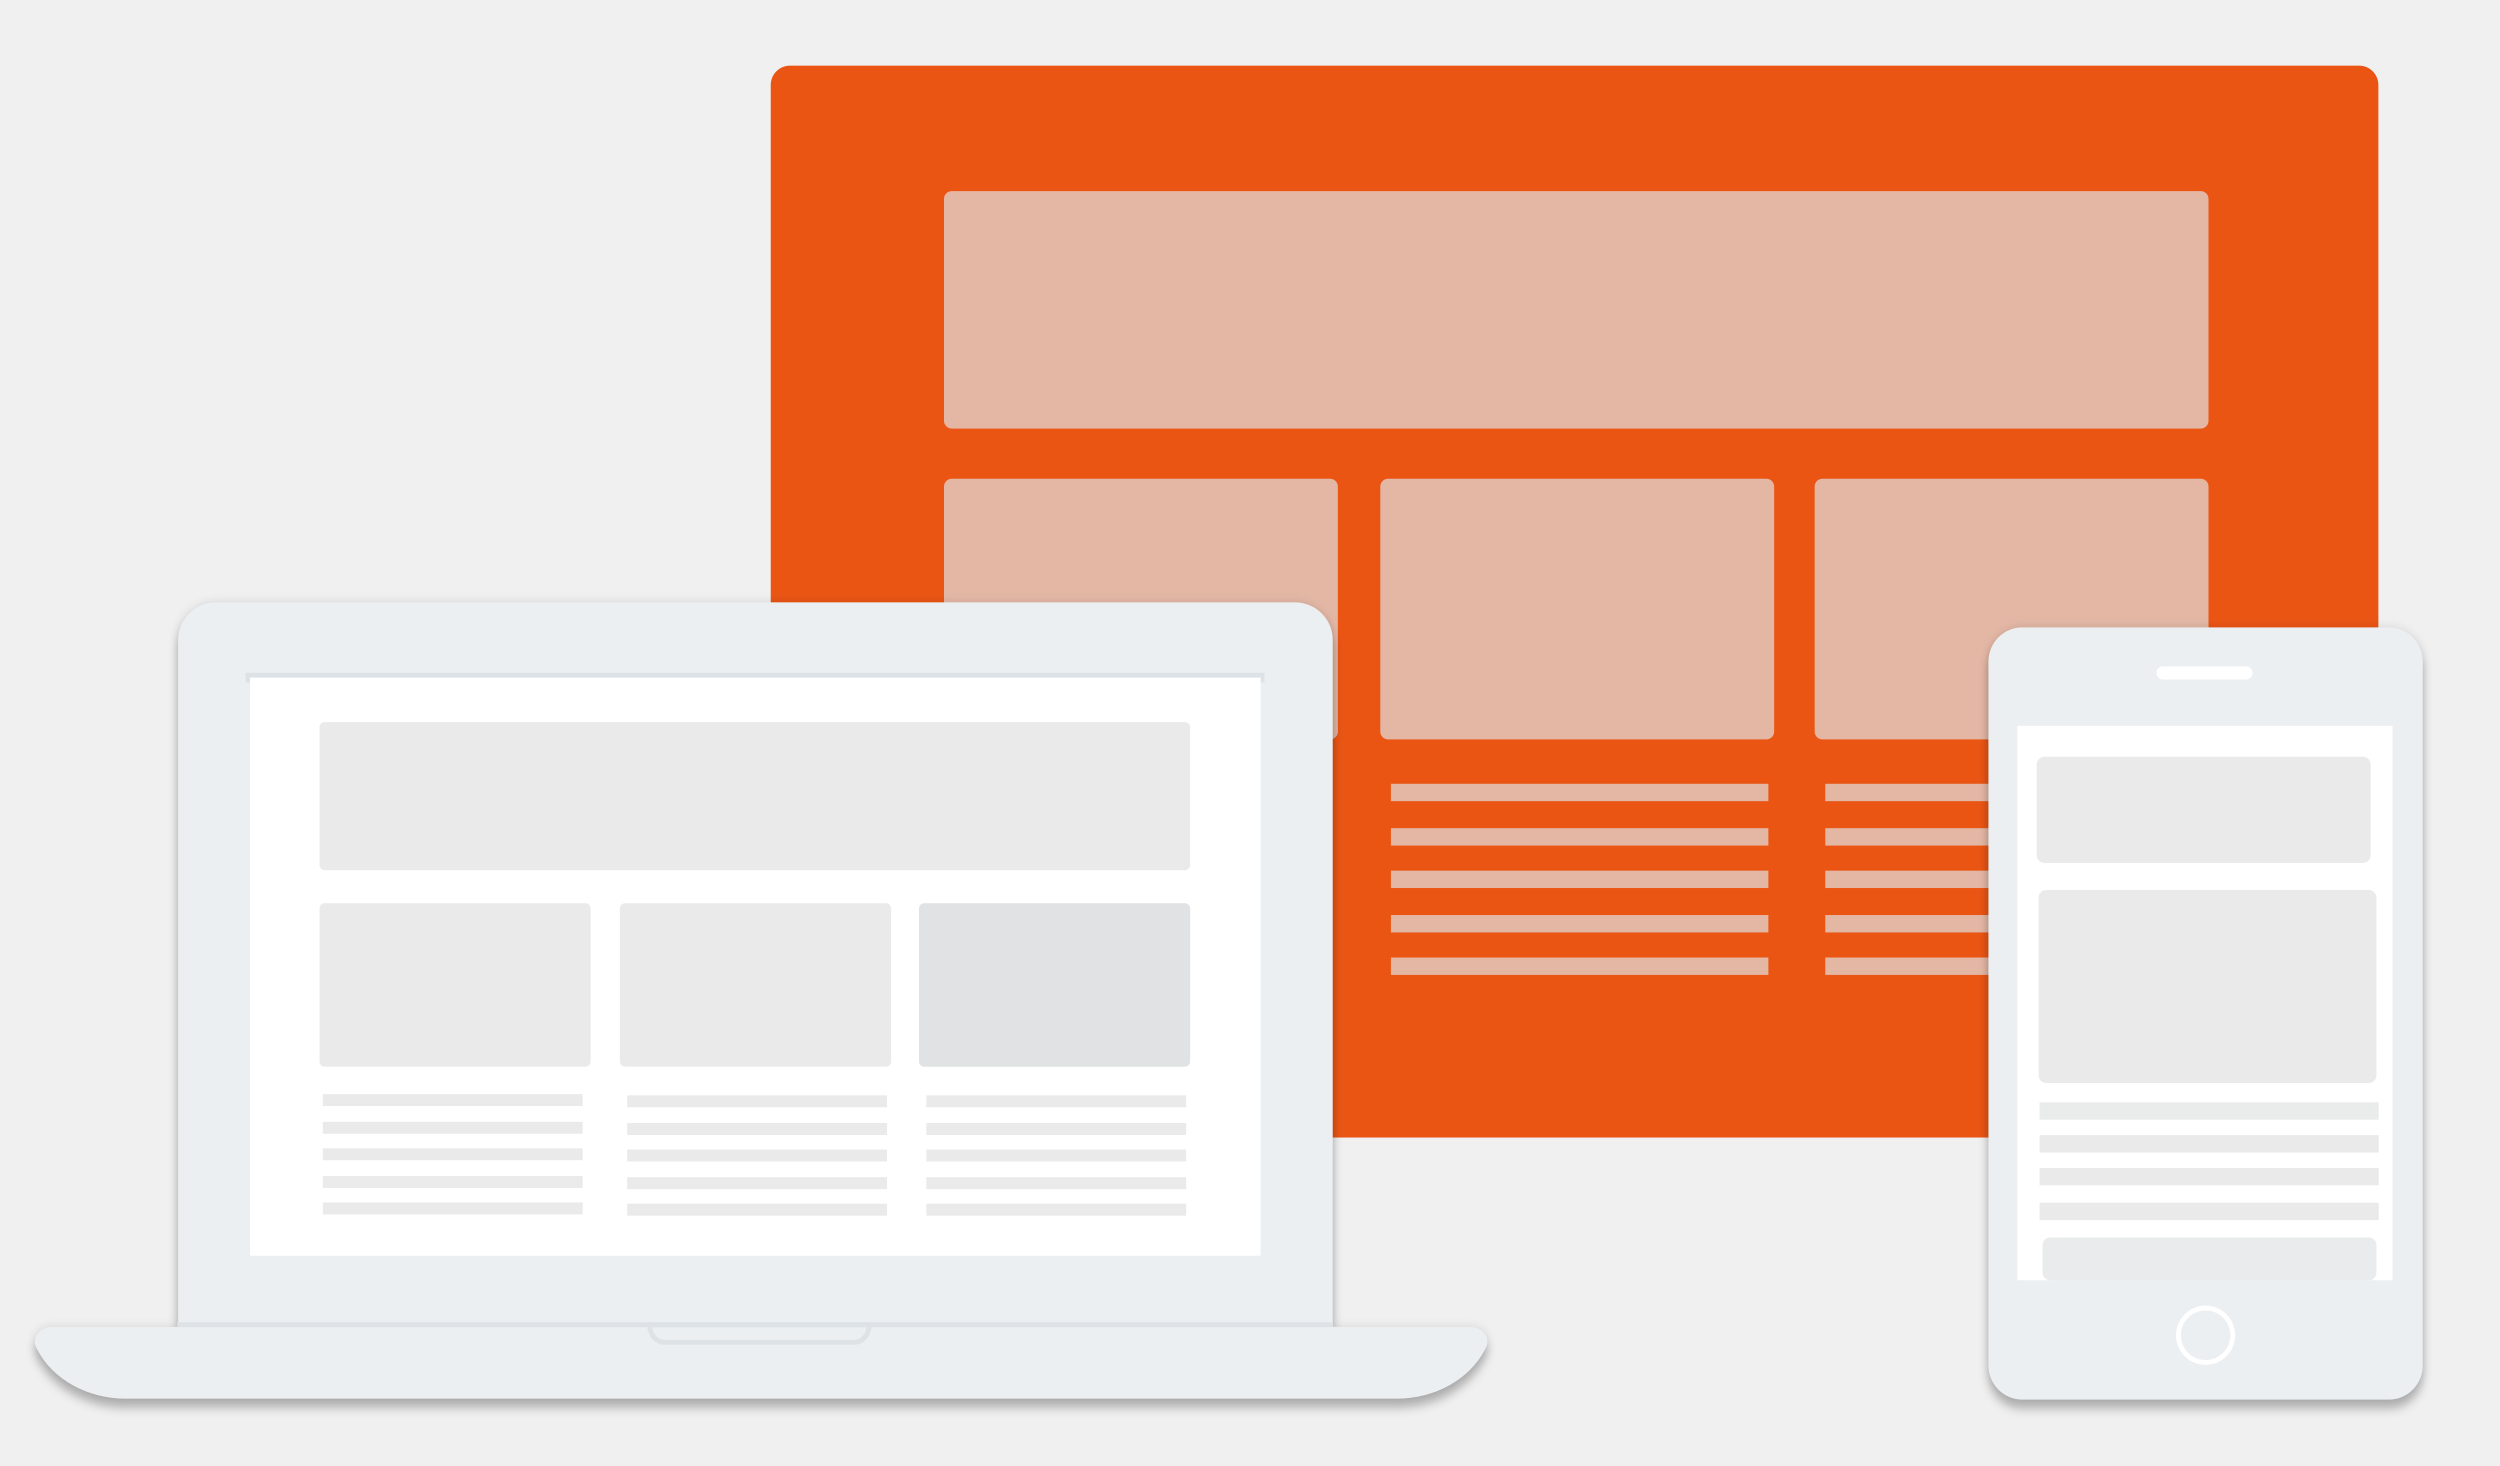
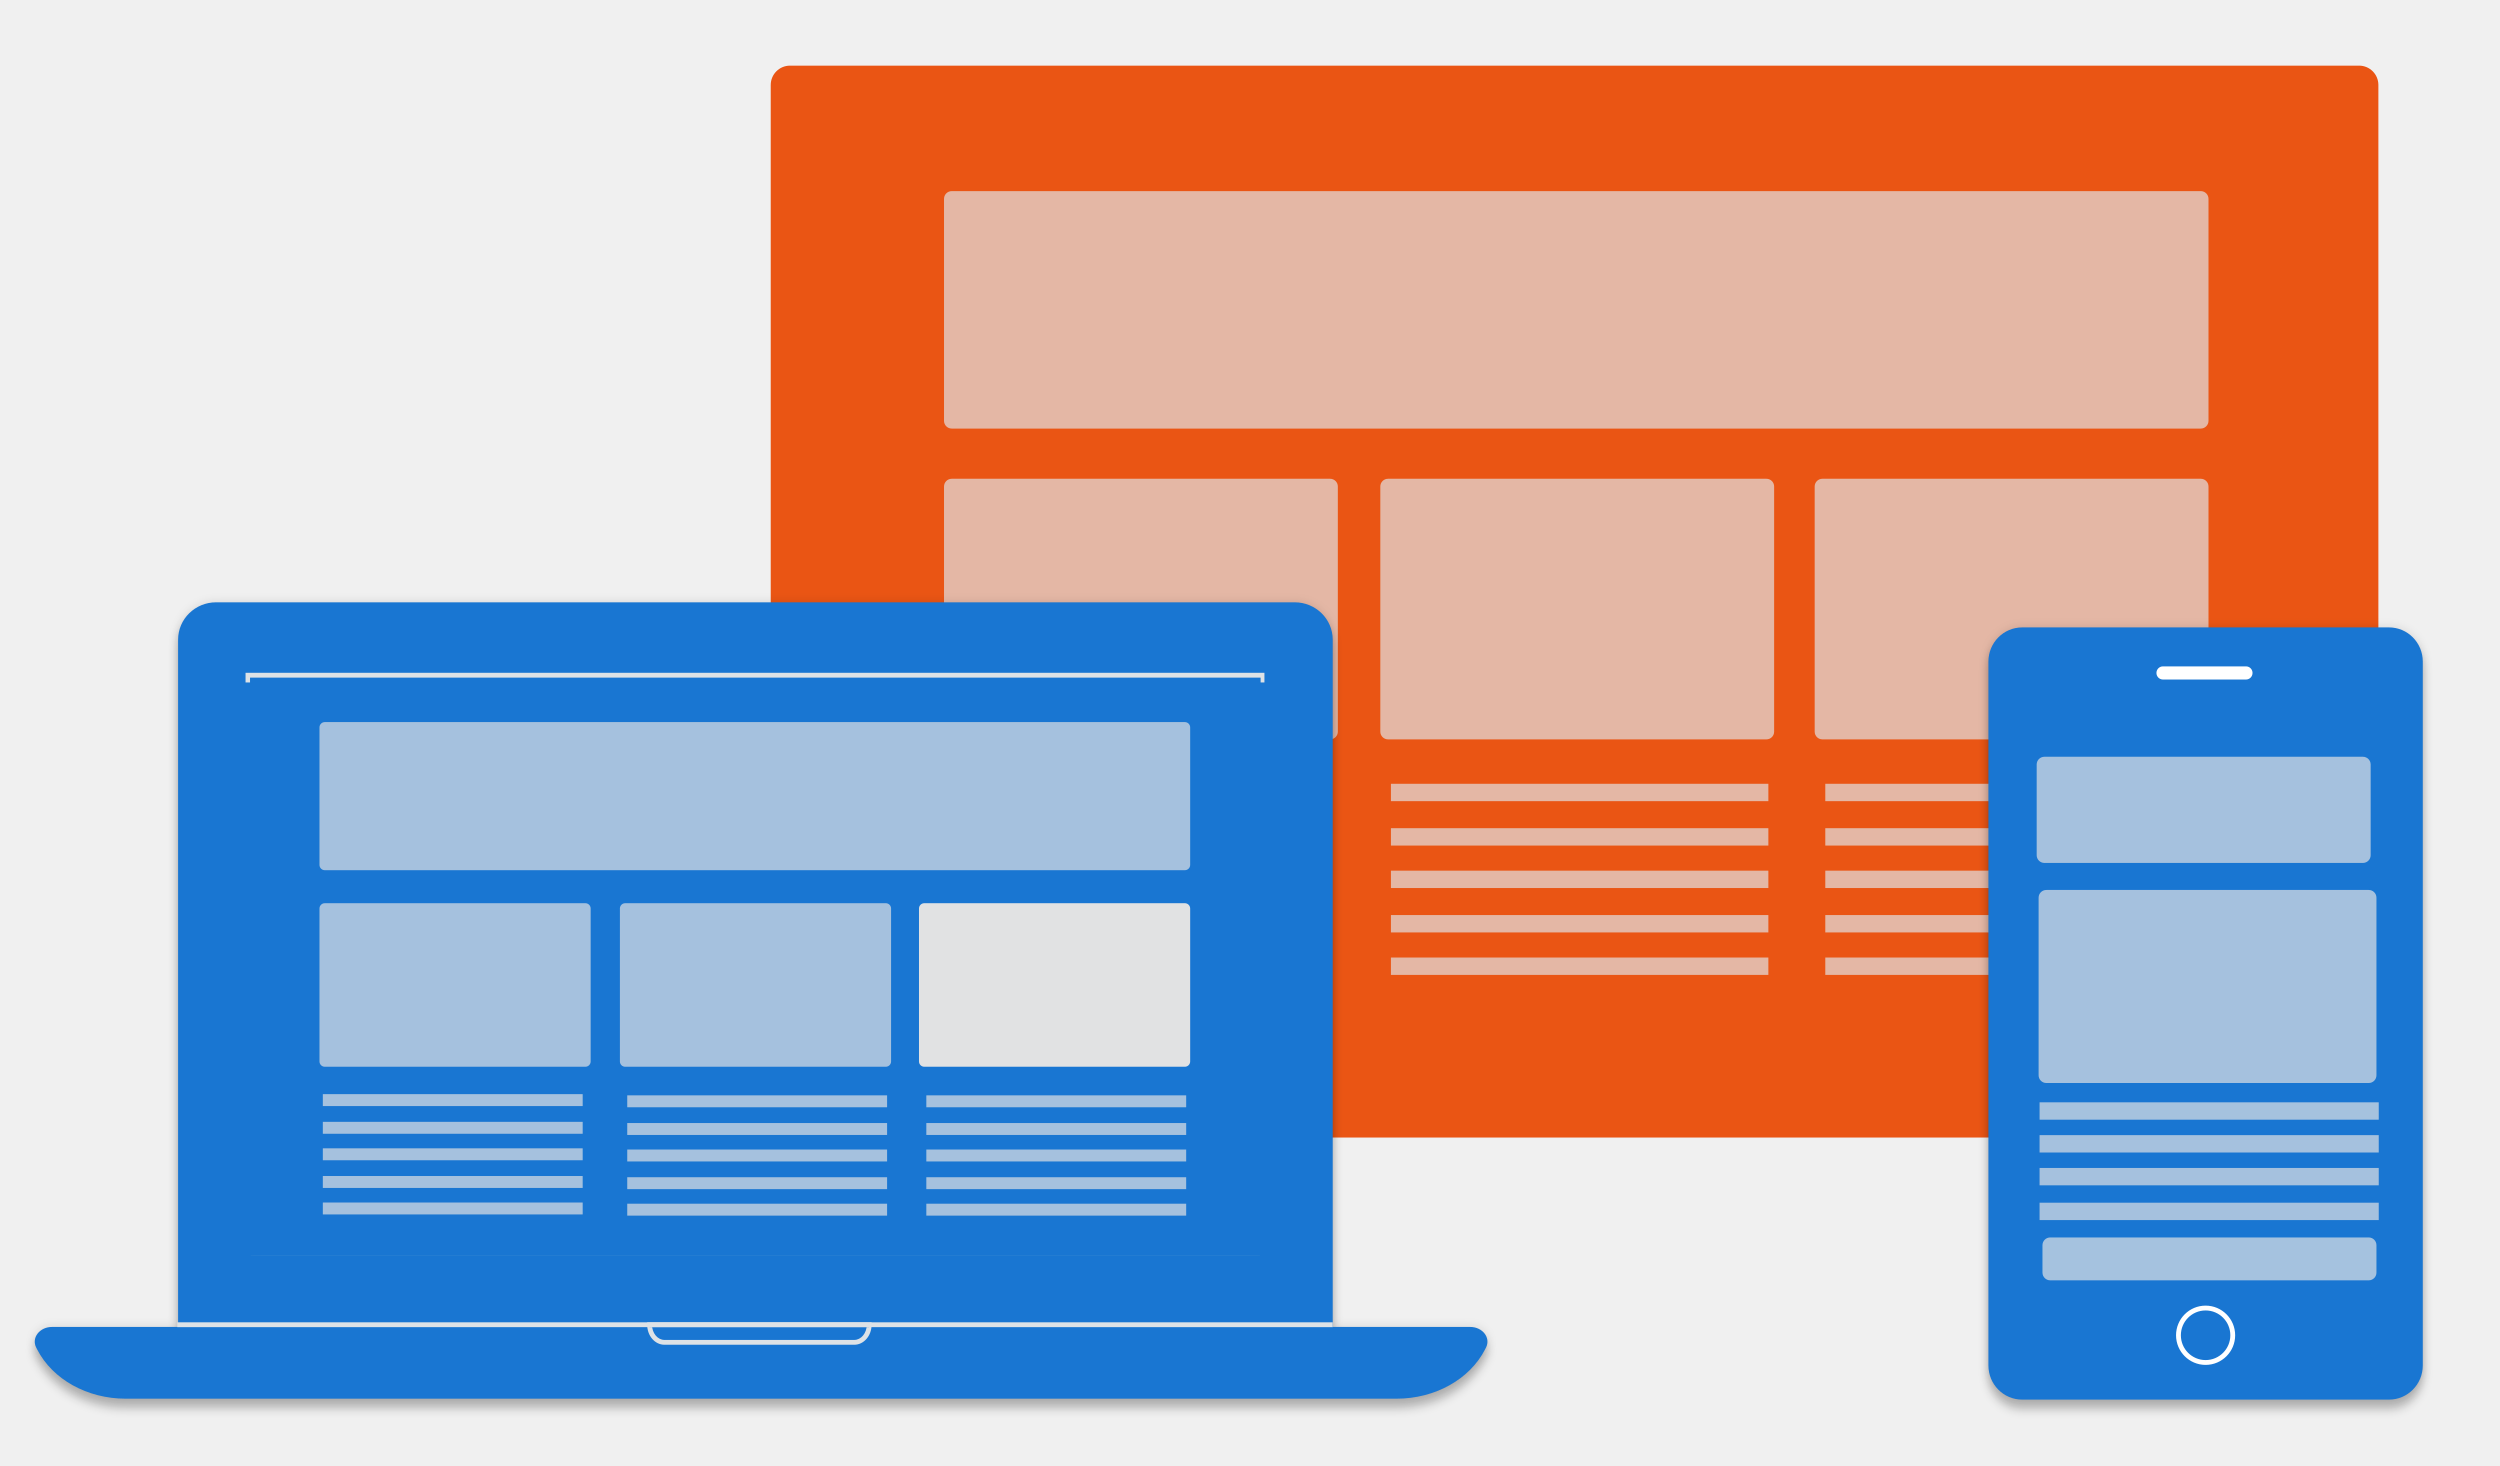
<svg xmlns="http://www.w3.org/2000/svg" xmlns:xlink="http://www.w3.org/1999/xlink" width="1295px" height="759px" viewBox="0 0 1295 759" version="1.1">
  <defs>
    <rect id="path-1" x="0" y="0" width="832.761" height="555.227" rx="10" />
    <filter x="-50%" y="-50%" width="200%" height="200%" filterUnits="objectBoundingBox" id="filter-2">
      <feOffset dx="0" dy="0" in="SourceAlpha" result="shadowOffsetOuter1" />
      <feGaussianBlur stdDeviation="2.5" in="shadowOffsetOuter1" result="shadowBlurOuter1" />
      <feColorMatrix values="0 0 0 0 0   0 0 0 0 0   0 0 0 0 0  0 0 0 0.12 0" type="matrix" in="shadowBlurOuter1" result="shadowMatrixOuter1" />
      <feOffset dx="0" dy="5" in="SourceAlpha" result="shadowOffsetOuter2" />
      <feGaussianBlur stdDeviation="2.5" in="shadowOffsetOuter2" result="shadowBlurOuter2" />
      <feColorMatrix values="0 0 0 0 0   0 0 0 0 0   0 0 0 0 0  0 0 0 0.24 0" type="matrix" in="shadowBlurOuter2" result="shadowMatrixOuter2" />
      <feMerge>
        <feMergeNode in="shadowMatrixOuter1" />
        <feMergeNode in="shadowMatrixOuter2" />
      </feMerge>
    </filter>
    <path d="M423.071,375.356 L672.349,375.356 L672.349,19.35 C672.349,8.655 663.539,0 652.652,0 L93.953,0 C83.076,0 74.256,8.655 74.256,19.35 L74.256,375.356 L423.071,375.356 L423.071,375.356 Z M111.989,41.041 L634.611,41.041 L634.611,338.212 L111.989,338.212 L111.989,41.041 Z M376.253,375.356 L8.977,375.356 C2.508,375.356 -1.83,381.006 0.762,386.045 L1.281,387.054 C9.25,402.522 27.217,412.516 47.063,412.516 L705.444,412.516 C725.29,412.516 743.257,402.522 751.22,387.054 L751.739,386.045 C754.336,381.006 749.999,375.356 743.53,375.356 L376.253,375.356 Z" id="path-3" />
    <filter x="-50%" y="-50%" width="200%" height="200%" filterUnits="objectBoundingBox" id="filter-4">
      <feOffset dx="0" dy="5" in="SourceAlpha" result="shadowOffsetOuter1" />
      <feGaussianBlur stdDeviation="2.5" in="shadowOffsetOuter1" result="shadowBlurOuter1" />
      <feColorMatrix values="0 0 0 0 0   0 0 0 0 0   0 0 0 0 0  0 0 0 0.24 0" type="matrix" in="shadowBlurOuter1" result="shadowMatrixOuter1" />
      <feOffset dx="0" dy="0" in="SourceAlpha" result="shadowOffsetOuter2" />
      <feGaussianBlur stdDeviation="2.5" in="shadowOffsetOuter2" result="shadowBlurOuter2" />
      <feColorMatrix values="0 0 0 0 0   0 0 0 0 0   0 0 0 0 0  0 0 0 0.12 0" type="matrix" in="shadowBlurOuter2" result="shadowMatrixOuter2" />
      <feMerge>
        <feMergeNode in="shadowMatrixOuter1" />
        <feMergeNode in="shadowMatrixOuter2" />
      </feMerge>
    </filter>
    <path d="M17.488,400 C7.83,400 0,392.072 0,382.294 L0,17.706 C0,7.926 7.83,0 17.488,0 L207.51,0 C217.17,0 225,7.926 225,17.706 L225,382.294 C225,392.072 217.17,400 207.51,400 L17.488,400 Z M17.407,52.99 L208.783,52.99 L208.783,336.195 L17.407,336.195 L17.407,52.99 Z" id="path-5" />
    <filter x="-50%" y="-50%" width="200%" height="200%" filterUnits="objectBoundingBox" id="filter-6">
      <feOffset dx="0" dy="5" in="SourceAlpha" result="shadowOffsetOuter1" />
      <feGaussianBlur stdDeviation="2.5" in="shadowOffsetOuter1" result="shadowBlurOuter1" />
      <feColorMatrix values="0 0 0 0 0   0 0 0 0 0   0 0 0 0 0  0 0 0 0.24 0" type="matrix" in="shadowBlurOuter1" result="shadowMatrixOuter1" />
      <feOffset dx="0" dy="0" in="SourceAlpha" result="shadowOffsetOuter2" />
      <feGaussianBlur stdDeviation="2.5" in="shadowOffsetOuter2" result="shadowBlurOuter2" />
      <feColorMatrix values="0 0 0 0 0   0 0 0 0 0   0 0 0 0 0  0 0 0 0.12 0" type="matrix" in="shadowBlurOuter2" result="shadowMatrixOuter2" />
      <feMerge>
        <feMergeNode in="shadowMatrixOuter1" />
        <feMergeNode in="shadowMatrixOuter2" />
      </feMerge>
    </filter>
  </defs>
  <g id="One-framework.--All-platforms" stroke="none" stroke-width="1" fill="none" fill-rule="evenodd">
    <g id="Responsive-Framework">
      <g id="monitor" transform="translate(399, 34)">
        <g id="frame" transform="translate(0.238619, 0)">
          <g id="Combined-Shape">
            <use fill="#EA5514;" fill-opacity="1" filter="url(#filter-2)" xlink:href="#path-1" />
            <use fill="#EA5514" fill-rule="evenodd" xlink:href="#path-1" />
          </g>
        </g>
        <g id="screen" transform="translate(37, 40)">
          <rect fill="#EA5514" x="0.75" y="0.016" width="760.239" height="480.196" />
          <g id="text" transform="translate(60, 331)" stroke-opacity="0.7" stroke="#E1E2E3" stroke-width="9" stroke-linecap="square">
            <path d="M0,4.5 L186.513,4.5" id="Line" />
            <path d="M0,27.5 L186.513,27.5" id="Line" />
            <path d="M0,49.5 L186.513,49.5" id="Line" />
            <path d="M0,72.5 L186.513,72.5" id="Line" />
            <path d="M0,94.5 L186.513,94.5" id="Line" />
          </g>
          <g id="text" transform="translate(289, 332)" stroke-opacity="0.7" stroke="#E1E2E3" stroke-width="9" stroke-linecap="square">
            <path d="M0,4.5 L186.513,4.5" id="Line" />
            <path d="M0,27.5 L186.513,27.5" id="Line" />
            <path d="M0,49.5 L186.513,49.5" id="Line" />
            <path d="M0,72.5 L186.513,72.5" id="Line" />
            <path d="M0,94.5 L186.513,94.5" id="Line" />
          </g>
          <g id="text" transform="translate(514, 332)" stroke-opacity="0.7" stroke="#E1E2E3" stroke-width="9" stroke-linecap="square">
            <path d="M0,4.5 L186.513,4.5" id="Line" />
            <path d="M0,27.5 L186.513,27.5" id="Line" />
            <path d="M0,49.5 L186.513,49.5" id="Line" />
            <path d="M0,72.5 L186.513,72.5" id="Line" />
            <path d="M0,94.5 L186.513,94.5" id="Line" />
          </g>
          <g id="boxes" transform="translate(53, 25)" fill="#E1E2E3" fill-opacity="0.7">
            <rect id="Rectangle-70" x="0" y="149" width="204" height="135" rx="4" />
            <rect id="Rectangle-70" x="226" y="149" width="204" height="135" rx="4" />
            <rect id="Rectangle-70" x="451" y="149" width="204" height="135" rx="4" />
            <rect id="Rectangle-69" x="0" y="0" width="655" height="123" rx="4" />
          </g>
        </g>
      </g>
      <g id="laptop" transform="translate(18, 312)">
        <g id="Imported-Layers">
-           <use fill="black" fill-opacity="1" filter="url(#filter-4)" xlink:href="#path-3" />
-           <use fill="#ECEFF1" fill-rule="evenodd" xlink:href="#path-3" />
+           <use fill="#1976D2" fill-opacity="1" filter="url(#filter-4)" xlink:href="#path-3" />
+           <use fill="#1976D2" fill-rule="evenodd" xlink:href="#path-3" />
        </g>
        <polygon id="Line" fill="#DDE2E6" points="75.073 375.461 671.103 375.461 672.354 375.461 672.354 372.958 671.103 372.958 75.073 372.958 73.822 372.958 73.822 375.461" />
        <path d="M430.985,374.21 C430.985,378.609 428.025,382.086 424.473,382.086 L326.231,382.086 C322.681,382.086 319.74,378.616 319.74,374.21 L318.489,375.461 L432.236,375.461 L430.985,374.21 L430.985,374.21 Z M433.486,374.21 L433.486,372.958 L432.236,372.958 L318.489,372.958 L317.239,372.958 L317.239,374.21 C317.239,379.916 321.199,384.589 326.231,384.589 L424.473,384.589 C429.504,384.589 433.486,379.91 433.486,374.21 L433.486,374.21 Z" id="Path-Copy-4" fill="#DDE2E6" />
        <path d="M109.196,36.508 L636.979,36.508 L636.979,41.22 L636.979,41.514 L109.196,41.514 L109.196,36.508 Z" id="top-shadow" fill="#DDE2E6" />
        <g id="screen" transform="translate(111, 39)">
-           <rect fill="#FFFFFF" x="0.517" y="0.01" width="523.476" height="299.499" />
+           <rect fill="#1976D2" x="0.517" y="0.01" width="523.476" height="299.499" />
          <g id="text" transform="translate(41, 216)" stroke-opacity="0.7" stroke="#E1E2E3" stroke-width="6.174" stroke-linecap="square">
            <path d="M0.314,2.854 L128.741,2.854" id="Line" />
            <path d="M0.314,17.2 L128.741,17.2" id="Line" />
            <path d="M0.314,30.921 L128.741,30.921" id="Line" />
            <path d="M0.314,45.266 L128.741,45.266" id="Line" />
            <path d="M0.314,58.988 L128.741,58.988" id="Line" />
          </g>
          <g id="text" transform="translate(198, 216)" stroke-opacity="0.7" stroke="#E1E2E3" stroke-width="6.174" stroke-linecap="square">
            <path d="M0.996,3.478 L129.423,3.478" id="Line" />
            <path d="M0.996,17.823 L129.423,17.823" id="Line" />
            <path d="M0.996,31.545 L129.423,31.545" id="Line" />
            <path d="M0.996,45.89 L129.423,45.89" id="Line" />
            <path d="M0.996,59.611 L129.423,59.611" id="Line" />
          </g>
          <g id="text" transform="translate(353, 216)" stroke-opacity="0.7" stroke="#E1E2E3" stroke-width="6.174" stroke-linecap="square">
            <path d="M0.924,3.478 L129.351,3.478" id="Line" />
            <path d="M0.924,17.823 L129.351,17.823" id="Line" />
            <path d="M0.924,31.545 L129.351,31.545" id="Line" />
            <path d="M0.924,45.89 L129.351,45.89" id="Line" />
            <path d="M0.924,59.611 L129.351,59.611" id="Line" />
          </g>
          <g id="boxes" transform="translate(36, 23)" fill="#E1E2E3">
            <rect id="Rectangle-70" fill-opacity="0.7" x="0.494" y="93.859" width="140.468" height="84.72" rx="2.744" />
            <rect id="Rectangle-70" fill-opacity="0.7" x="156.11" y="93.859" width="140.468" height="84.72" rx="2.744" />
            <rect id="Rectangle-70" x="311.038" y="93.859" width="140.468" height="84.72" rx="2.744" />
            <rect id="Rectangle-69" fill-opacity="0.7" x="0.494" y="0.046" width="451.012" height="76.715" rx="2.744" />
          </g>
        </g>
      </g>
      <g id="iphone" transform="translate(1030, 325)">
        <g id="iPhone-Outline-Copy-2">
-           <use fill="black" fill-opacity="1" filter="url(#filter-6)" xlink:href="#path-5" />
-           <use fill="#ECEFF1" fill-rule="evenodd" xlink:href="#path-5" />
+           <use fill="#1976D2" fill-opacity="1" filter="url(#filter-6)" xlink:href="#path-5" />
+           <use fill="#1976D2" fill-rule="evenodd" xlink:href="#path-5" />
        </g>
        <path d="M133.449,26.996 L90.398,26.996 C88.541,26.996 87.034,25.471 87.034,23.59 C87.034,21.71 88.541,20.187 90.398,20.187 L133.449,20.187 C135.307,20.187 136.813,21.71 136.813,23.59 C136.813,25.471 135.307,26.996 133.449,26.996 L133.449,26.996 Z" id="speaker" fill="#FFFFFF" />
        <path d="M126.562,366.667 C126.562,374.455 120.266,380.769 112.5,380.769 C104.734,380.769 98.438,374.455 98.438,366.667 C98.438,358.878 104.734,352.564 112.5,352.564 C120.266,352.564 126.562,358.878 126.562,366.667 L126.562,366.667 Z" id="home-button" stroke="#FFFFFF" stroke-width="2.5" />
-         <rect id="screen" fill="#FFFFFF" x="15" y="51" width="194.318" height="287.179" />
+         <rect id="screen" fill="#1976D2" x="15" y="51" width="194.318" height="287.179" />
        <g id="text" transform="translate(31, 249)" stroke="#E1E2E3" stroke-width="9" stroke-linecap="square">
          <path d="M0,1.5 L166.69,1.5" id="Line" opacity="0.7" />
          <path d="M0,18.5 L166.69,18.5" id="Line" stroke-opacity="0.7" />
          <path d="M0,35.5 L166.69,35.5" id="Line" stroke-opacity="0.7" />
          <path d="M0,53.5 L166.69,53.5" id="Line" stroke-opacity="0.7" />
        </g>
        <g id="boxes" transform="translate(25, 67)" fill-opacity="0.7">
          <rect id="Rectangle-69" fill="#E1E2E3" x="0" y="0.004" width="173" height="54.996" rx="4" />
          <rect id="Rectangle-70" fill="#E1E2E3" x="1" y="69" width="175" height="100" rx="4" />
          <rect id="Rectangle-69" fill="#E1E3E4" x="3" y="249" width="173" height="22.21" rx="4" />
        </g>
      </g>
    </g>
  </g>
</svg>
